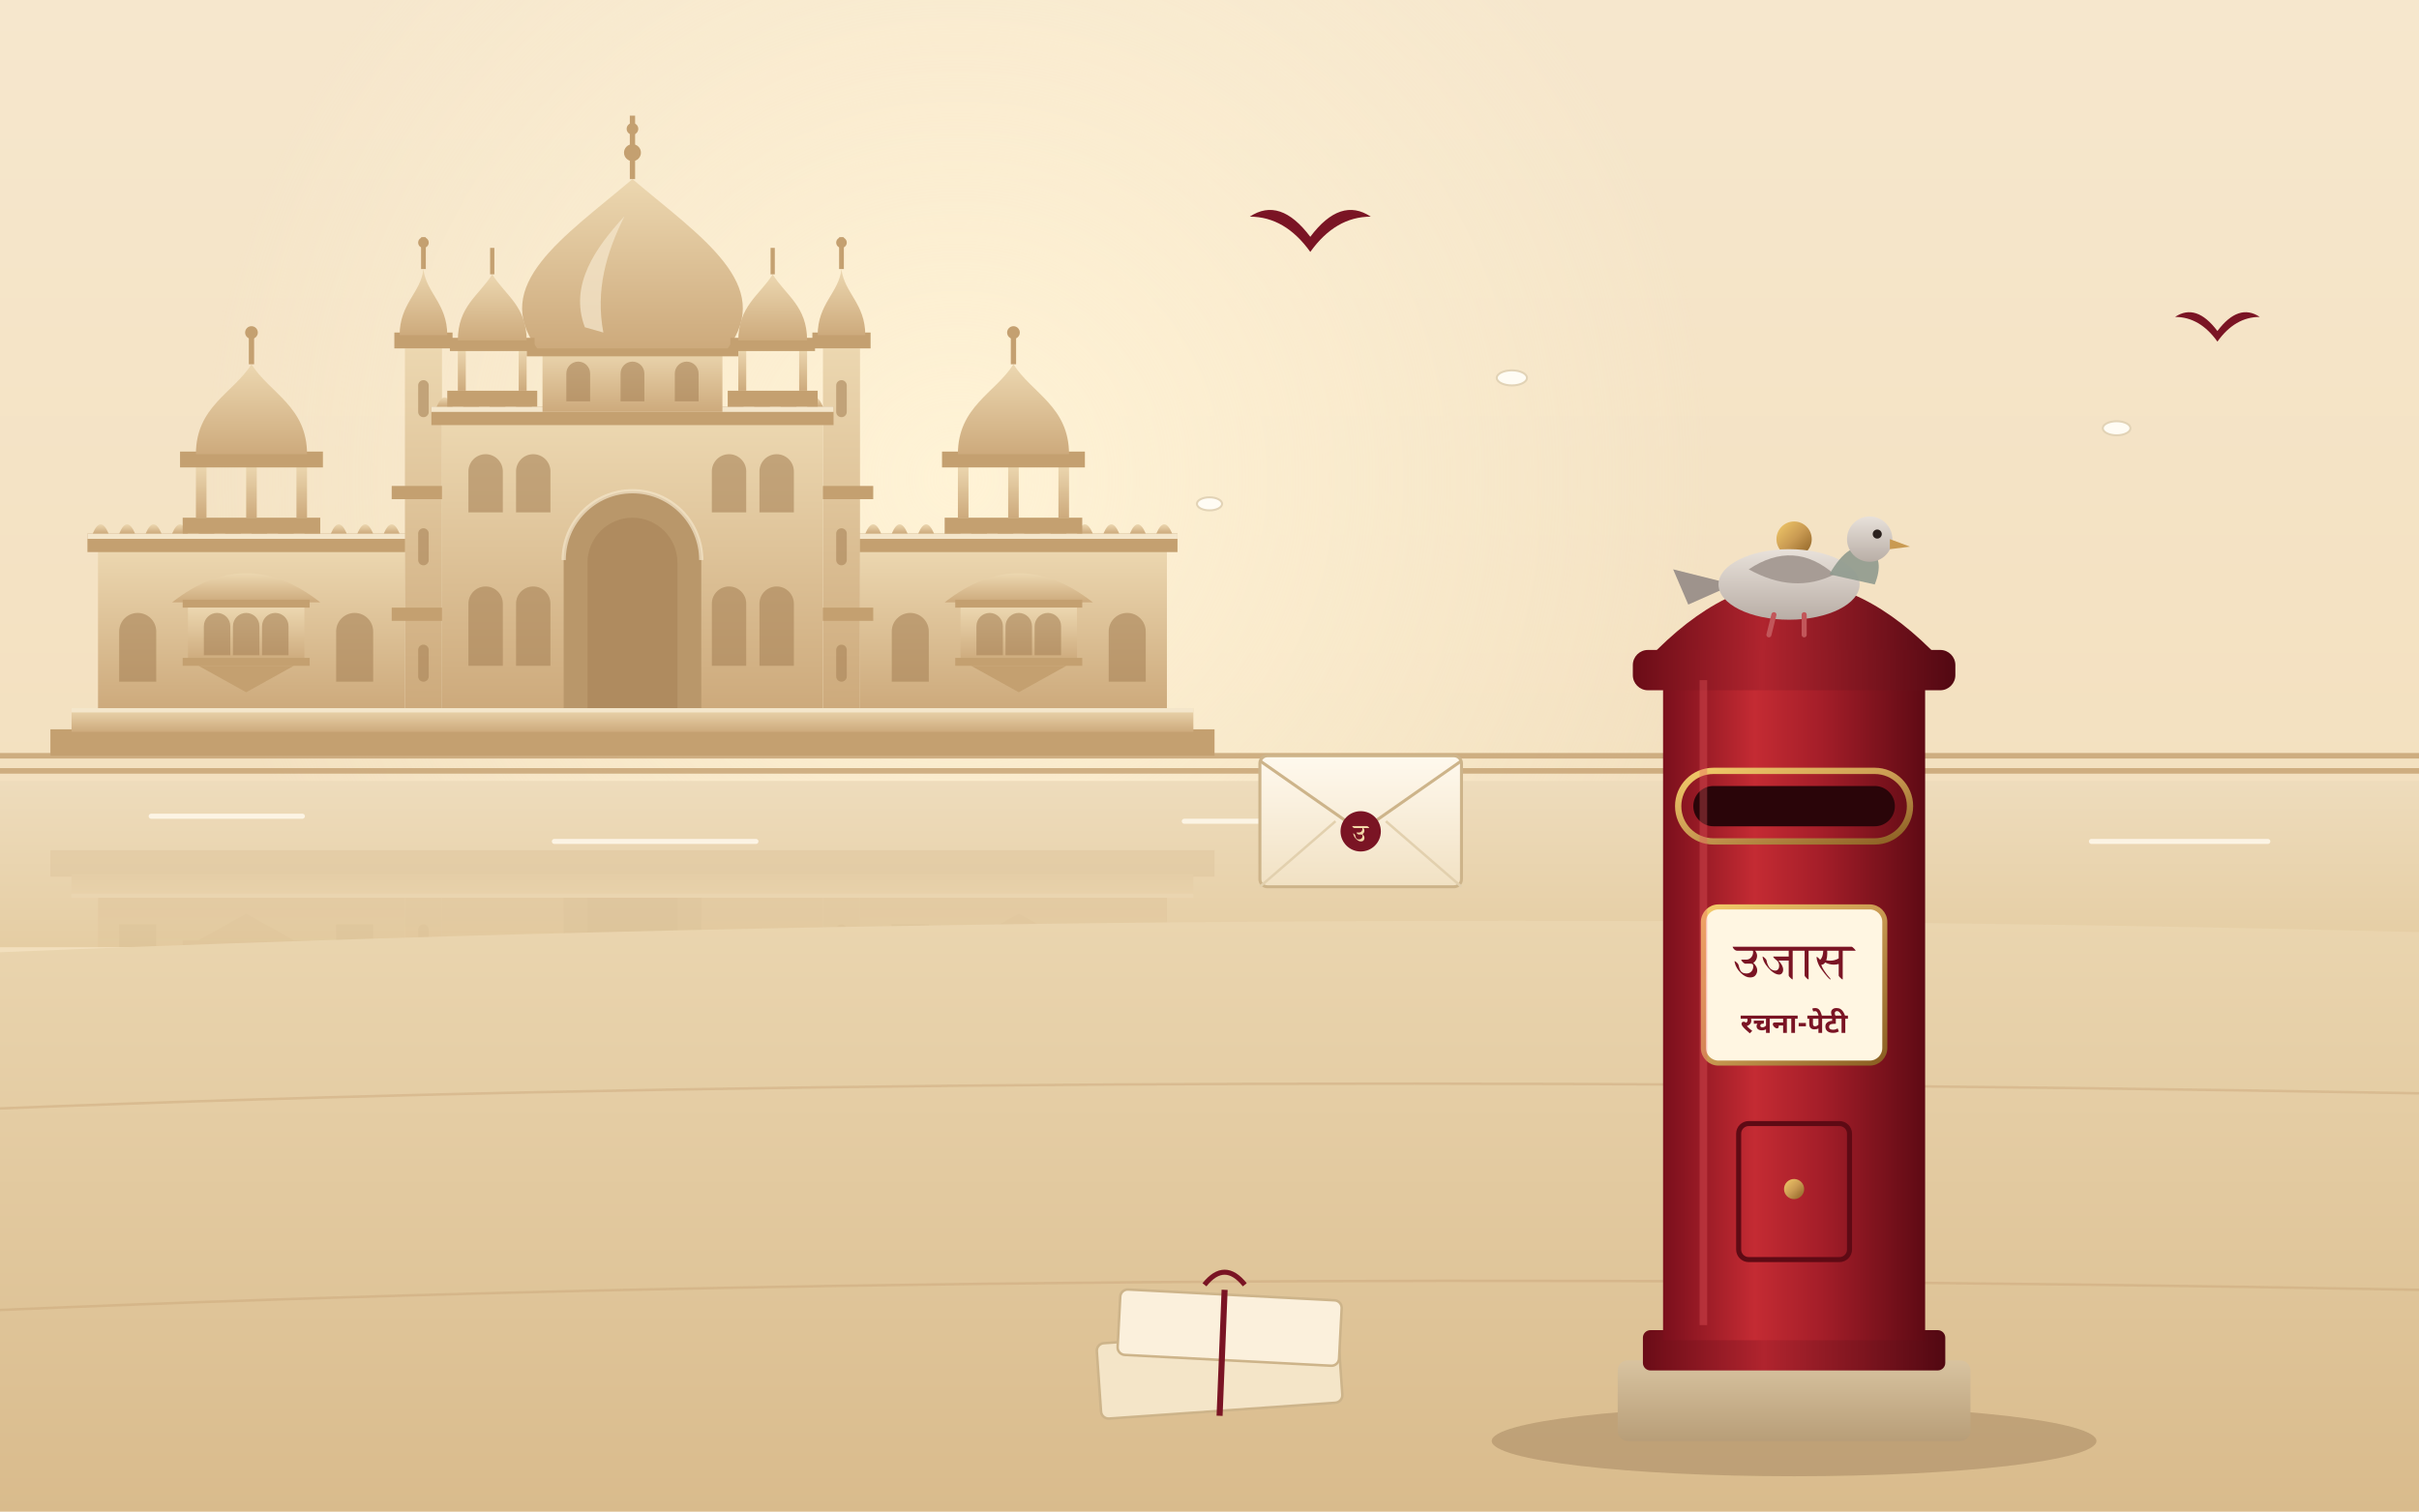
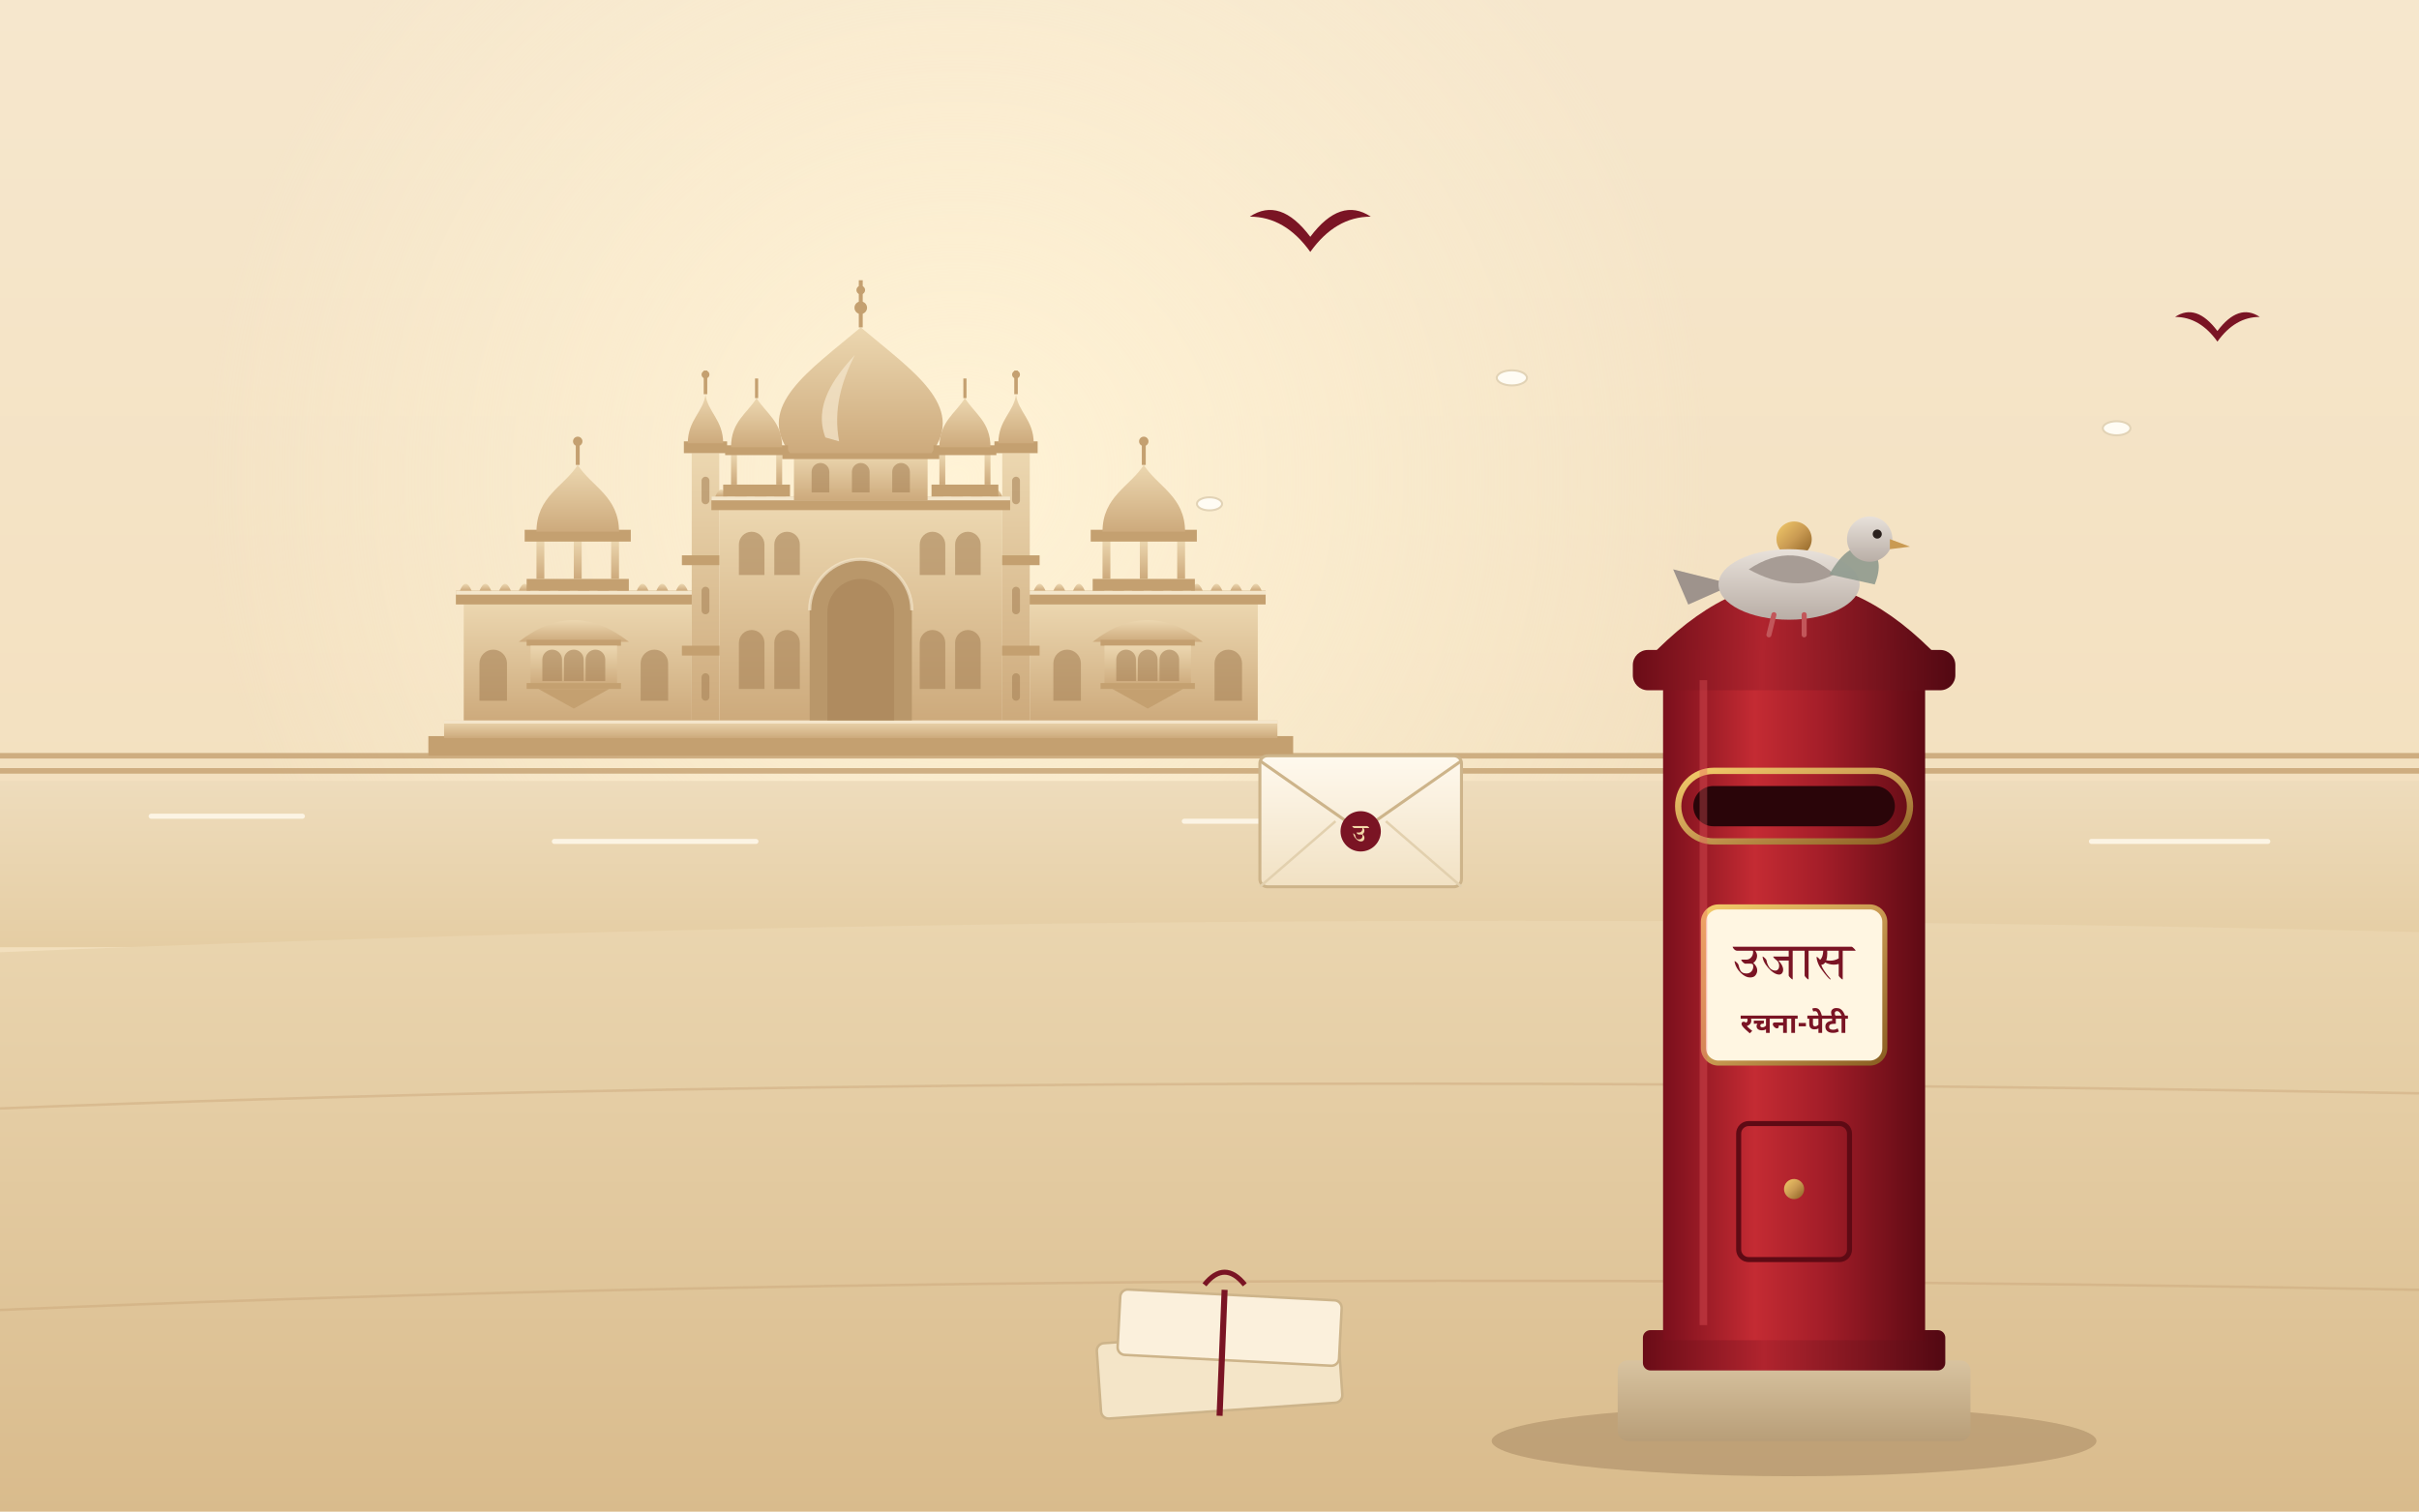
<svg xmlns="http://www.w3.org/2000/svg" viewBox="0 0 960 600">
  <defs>
    <linearGradient id="krPalA" x1="0" y1="0" x2="0" y2="1">
      <stop offset="0" stop-color="#ECD7B0" />
      <stop offset="1" stop-color="#CDAA7C" />
    </linearGradient>
    <linearGradient id="krSky" x1="0" y1="0" x2="0" y2="1">
      <stop offset="0" stop-color="#F6E7CD" />
      <stop offset=".55" stop-color="#F3E0BF" />
      <stop offset="1" stop-color="#EFD8B2" />
    </linearGradient>
    <radialGradient id="krSkyGlow" cx=".5" cy=".5" r=".5">
      <stop offset="0" stop-color="#FFF3D6" />
      <stop offset="1" stop-color="#FFF3D6" stop-opacity="0" />
    </radialGradient>
    <linearGradient id="krPal" x1="0" y1="0" x2="0" y2="1">
      <stop offset="0" stop-color="#E2C79C" />
      <stop offset="1" stop-color="#C9A576" />
    </linearGradient>
    <linearGradient id="krRiver" x1="0" y1="0" x2="0" y2="1">
      <stop offset="0" stop-color="#EEDCBC" />
      <stop offset="1" stop-color="#E5CDA3" />
    </linearGradient>
    <linearGradient id="krFloor" x1="0" y1="0" x2="0" y2="1">
      <stop offset="0" stop-color="#EAD5AF" />
      <stop offset="1" stop-color="#D9BB8C" />
    </linearGradient>
    <linearGradient id="krBox" x1="0" y1="0" x2="1" y2="0">
      <stop offset="0" stop-color="#7A0F1C" />
      <stop offset=".35" stop-color="#C42B33" />
      <stop offset=".6" stop-color="#A51E29" />
      <stop offset="1" stop-color="#5E0A14" />
    </linearGradient>
    <linearGradient id="krCap" x1="0" y1="0" x2="1" y2="0">
      <stop offset="0" stop-color="#6A0C17" />
      <stop offset=".4" stop-color="#B0242E" />
      <stop offset="1" stop-color="#520812" />
    </linearGradient>
    <linearGradient id="krGold" x1="0" y1="0" x2="1" y2="1">
      <stop offset="0" stop-color="#F3CB6A" />
      <stop offset=".5" stop-color="#C99A52" />
      <stop offset="1" stop-color="#8A5E22" />
    </linearGradient>
    <linearGradient id="krEnv" x1="0" y1="0" x2="0" y2="1">
      <stop offset="0" stop-color="#FFF9EE" />
      <stop offset="1" stop-color="#F1E1C3" />
    </linearGradient>
    <linearGradient id="krStone" x1="0" y1="0" x2="0" y2="1">
      <stop offset="0" stop-color="#D8C3A0" />
      <stop offset="1" stop-color="#B89E78" />
    </linearGradient>
    <linearGradient id="krDove" x1="0" y1="0" x2="0" y2="1">
      <stop offset="0" stop-color="#E8E1DA" />
      <stop offset="1" stop-color="#B9AEA6" />
    </linearGradient>
  </defs>
  <rect width="960" height="600" fill="url(#krSky)" />
  <circle class="uj-sunglow" cx="380" cy="190" r="300" fill="url(#krSkyGlow)" />
-   <g transform="translate(20.0 37.5) scale(1.05)">
+   <g transform="translate(170 105.0) scale(0.78)">
    <g class="uj-palace">
      <rect x="0" y="240" width="440" height="10" fill="#C4A070" />
      <rect x="8" y="232" width="424" height="9" fill="url(#krPalA)" />
      <rect x="8" y="232" width="424" height="1.6" fill="#F4E6CB" />
      <g>
        <rect x="18" y="172" width="116" height="60" fill="url(#krPalA)" />
        <rect x="14" y="166" width="124" height="7" fill="#C4A070" />
        <rect x="14" y="166" width="124" height="2" fill="#F4E6CB" />
        <path d="M16 166 q3 -7 6 0Z" fill="url(#krPalA)" />
        <path d="M26 166 q3 -7 6 0Z" fill="url(#krPalA)" />
        <path d="M36 166 q3 -7 6 0Z" fill="url(#krPalA)" />
        <path d="M46 166 q3 -7 6 0Z" fill="url(#krPalA)" />
        <path d="M56 166 q3 -7 6 0Z" fill="url(#krPalA)" />
        <path d="M66 166 q3 -7 6 0Z" fill="url(#krPalA)" />
        <path d="M76 166 q3 -7 6 0Z" fill="url(#krPalA)" />
        <path d="M86 166 q3 -7 6 0Z" fill="url(#krPalA)" />
        <path d="M96 166 q3 -7 6 0Z" fill="url(#krPalA)" />
        <path d="M106 166 q3 -7 6 0Z" fill="url(#krPalA)" />
        <path d="M116 166 q3 -7 6 0Z" fill="url(#krPalA)" />
        <path d="M126 166 q3 -7 6 0Z" fill="url(#krPalA)" />
        <path d="M46 192 Q74 170 102 192Z" fill="url(#krPalA)" />
        <rect x="50" y="191" width="48" height="3" fill="#C4A070" />
        <rect x="52" y="194" width="44" height="20" fill="url(#krPalA)" />
        <path d="M58 212 V201.0 A5.0 5.0 0 0 1 68 201.0 V212Z" fill="#A88458" opacity=".6" />
        <path d="M69 212 V201.0 A5.0 5.0 0 0 1 79 201.0 V212Z" fill="#A88458" opacity=".6" />
        <path d="M80 212 V201.0 A5.0 5.0 0 0 1 90 201.0 V212Z" fill="#A88458" opacity=".6" />
        <rect x="50" y="213" width="48" height="3" fill="#C4A070" />
        <path d="M56 216 L74 226 L92 216Z" fill="#C4A070" />
        <path d="M26 222 V203.0 A7.0 7.0 0 0 1 40 203.0 V222Z" fill="#A88458" opacity=".6" />
        <path d="M108 222 V203.0 A7.0 7.0 0 0 1 122 203.0 V222Z" fill="#A88458" opacity=".6" />
        <rect x="50" y="160" width="52" height="6" fill="#C4A070" />
        <rect x="55" y="140" width="4" height="20" fill="url(#krPalA)" />
        <rect x="74" y="140" width="4" height="20" fill="url(#krPalA)" />
        <rect x="93" y="140" width="4" height="20" fill="url(#krPalA)" />
        <rect x="49" y="135" width="54" height="6" fill="#C4A070" />
        <path d="M55 136 C55 118 69 113 76 102 C83 113 97 118 97 136Z" fill="url(#krPalA)" />
        <path d="M76 102 V88" stroke="#C4A070" stroke-width="2" />
        <circle cx="76" cy="90" r="2.4" fill="#C4A070" />
        <rect x="134" y="96" width="14" height="136" fill="url(#krPalA)" />
        <rect x="129" y="148" width="24" height="5" fill="#C4A070" />
        <rect x="129" y="194" width="24" height="5" fill="#C4A070" />
        <rect x="130" y="90" width="22" height="6" fill="#C4A070" />
        <path d="M132 91 C132 79 140 75 141 66 C142 75 150 79 150 91Z" fill="url(#krPalA)" />
        <path d="M141 66 V54" stroke="#C4A070" stroke-width="1.8" />
        <circle cx="141" cy="56" r="2" fill="#C4A070" />
        <rect x="139" y="108" width="4" height="14" rx="2" fill="#A88458" opacity=".6" />
        <rect x="139" y="164" width="4" height="14" rx="2" fill="#A88458" opacity=".6" />
        <rect x="139" y="208" width="4" height="14" rx="2" fill="#A88458" opacity=".6" />
      </g>
      <g transform="translate(440 0) scale(-1 1)">
        <rect x="18" y="172" width="116" height="60" fill="url(#krPalA)" />
        <rect x="14" y="166" width="124" height="7" fill="#C4A070" />
        <rect x="14" y="166" width="124" height="2" fill="#F4E6CB" />
        <path d="M16 166 q3 -7 6 0Z" fill="url(#krPalA)" />
        <path d="M26 166 q3 -7 6 0Z" fill="url(#krPalA)" />
        <path d="M36 166 q3 -7 6 0Z" fill="url(#krPalA)" />
        <path d="M46 166 q3 -7 6 0Z" fill="url(#krPalA)" />
        <path d="M56 166 q3 -7 6 0Z" fill="url(#krPalA)" />
        <path d="M66 166 q3 -7 6 0Z" fill="url(#krPalA)" />
        <path d="M76 166 q3 -7 6 0Z" fill="url(#krPalA)" />
        <path d="M86 166 q3 -7 6 0Z" fill="url(#krPalA)" />
        <path d="M96 166 q3 -7 6 0Z" fill="url(#krPalA)" />
        <path d="M106 166 q3 -7 6 0Z" fill="url(#krPalA)" />
        <path d="M116 166 q3 -7 6 0Z" fill="url(#krPalA)" />
        <path d="M126 166 q3 -7 6 0Z" fill="url(#krPalA)" />
        <path d="M46 192 Q74 170 102 192Z" fill="url(#krPalA)" />
        <rect x="50" y="191" width="48" height="3" fill="#C4A070" />
        <rect x="52" y="194" width="44" height="20" fill="url(#krPalA)" />
        <path d="M58 212 V201.0 A5.0 5.0 0 0 1 68 201.0 V212Z" fill="#A88458" opacity=".6" />
        <path d="M69 212 V201.0 A5.0 5.0 0 0 1 79 201.0 V212Z" fill="#A88458" opacity=".6" />
        <path d="M80 212 V201.0 A5.0 5.0 0 0 1 90 201.0 V212Z" fill="#A88458" opacity=".6" />
        <rect x="50" y="213" width="48" height="3" fill="#C4A070" />
        <path d="M56 216 L74 226 L92 216Z" fill="#C4A070" />
        <path d="M26 222 V203.0 A7.0 7.0 0 0 1 40 203.0 V222Z" fill="#A88458" opacity=".6" />
        <path d="M108 222 V203.0 A7.0 7.0 0 0 1 122 203.0 V222Z" fill="#A88458" opacity=".6" />
        <rect x="50" y="160" width="52" height="6" fill="#C4A070" />
        <rect x="55" y="140" width="4" height="20" fill="url(#krPalA)" />
        <rect x="74" y="140" width="4" height="20" fill="url(#krPalA)" />
        <rect x="93" y="140" width="4" height="20" fill="url(#krPalA)" />
        <rect x="49" y="135" width="54" height="6" fill="#C4A070" />
        <path d="M55 136 C55 118 69 113 76 102 C83 113 97 118 97 136Z" fill="url(#krPalA)" />
        <path d="M76 102 V88" stroke="#C4A070" stroke-width="2" />
        <circle cx="76" cy="90" r="2.4" fill="#C4A070" />
        <rect x="134" y="96" width="14" height="136" fill="url(#krPalA)" />
        <rect x="129" y="148" width="24" height="5" fill="#C4A070" />
        <rect x="129" y="194" width="24" height="5" fill="#C4A070" />
        <rect x="130" y="90" width="22" height="6" fill="#C4A070" />
        <path d="M132 91 C132 79 140 75 141 66 C142 75 150 79 150 91Z" fill="url(#krPalA)" />
        <path d="M141 66 V54" stroke="#C4A070" stroke-width="1.8" />
        <circle cx="141" cy="56" r="2" fill="#C4A070" />
        <rect x="139" y="108" width="4" height="14" rx="2" fill="#A88458" opacity=".6" />
        <rect x="139" y="164" width="4" height="14" rx="2" fill="#A88458" opacity=".6" />
        <rect x="139" y="208" width="4" height="14" rx="2" fill="#A88458" opacity=".6" />
      </g>
      <rect x="148" y="124" width="144" height="108" fill="url(#krPalA)" />
      <rect x="144" y="118" width="152" height="7" fill="#C4A070" />
      <rect x="144" y="118" width="152" height="2" fill="#F4E6CB" />
      <path d="M146 118 q3 -7 6 0Z" fill="url(#krPalA)" />
      <path d="M156 118 q3 -7 6 0Z" fill="url(#krPalA)" />
      <path d="M166 118 q3 -7 6 0Z" fill="url(#krPalA)" />
      <path d="M176 118 q3 -7 6 0Z" fill="url(#krPalA)" />
      <path d="M186 118 q3 -7 6 0Z" fill="url(#krPalA)" />
      <path d="M196 118 q3 -7 6 0Z" fill="url(#krPalA)" />
      <path d="M206 118 q3 -7 6 0Z" fill="url(#krPalA)" />
      <path d="M216 118 q3 -7 6 0Z" fill="url(#krPalA)" />
      <path d="M226 118 q3 -7 6 0Z" fill="url(#krPalA)" />
      <path d="M236 118 q3 -7 6 0Z" fill="url(#krPalA)" />
      <path d="M246 118 q3 -7 6 0Z" fill="url(#krPalA)" />
      <path d="M256 118 q3 -7 6 0Z" fill="url(#krPalA)" />
      <path d="M266 118 q3 -7 6 0Z" fill="url(#krPalA)" />
      <path d="M276 118 q3 -7 6 0Z" fill="url(#krPalA)" />
      <path d="M286 118 q3 -7 6 0Z" fill="url(#krPalA)" />
      <path d="M194 232 V176.0 A26.0 26.0 0 0 1 246 176.0 V232Z" fill="#B9976A" />
      <path d="M203 232 V177.0 A17.0 17.0 0 0 1 237 177.0 V232Z" fill="#A88458" opacity=".6" />
      <path d="M194 176 A26 26 0 0 1 246 176" fill="none" stroke="#F4E6CB" stroke-width="1.6" opacity=".7" />
      <path d="M158 158 V142.5 A6.5 6.5 0 0 1 171 142.5 V158Z" fill="#A88458" opacity=".6" />
      <path d="M158 216 V192.5 A6.5 6.5 0 0 1 171 192.5 V216Z" fill="#A88458" opacity=".6" />
      <path d="M176 158 V142.5 A6.5 6.5 0 0 1 189 142.5 V158Z" fill="#A88458" opacity=".6" />
      <path d="M176 216 V192.5 A6.5 6.5 0 0 1 189 192.5 V216Z" fill="#A88458" opacity=".6" />
      <path d="M250 158 V142.5 A6.5 6.5 0 0 1 263 142.5 V158Z" fill="#A88458" opacity=".6" />
      <path d="M250 216 V192.5 A6.5 6.5 0 0 1 263 192.5 V216Z" fill="#A88458" opacity=".6" />
      <path d="M268 158 V142.5 A6.5 6.5 0 0 1 281 142.5 V158Z" fill="#A88458" opacity=".6" />
      <path d="M268 216 V192.5 A6.5 6.5 0 0 1 281 192.5 V216Z" fill="#A88458" opacity=".6" />
      <rect x="186" y="96" width="68" height="24" fill="url(#krPalA)" />
      <path d="M195 116 V105.5 A4.5 4.5 0 0 1 204 105.5 V116Z" fill="#A88458" opacity=".6" />
      <path d="M215.5 116 V105.5 A4.5 4.5 0 0 1 224.5 105.5 V116Z" fill="#A88458" opacity=".6" />
      <path d="M236 116 V105.5 A4.5 4.5 0 0 1 245 105.5 V116Z" fill="#A88458" opacity=".6" />
      <rect x="180" y="94" width="80" height="5" fill="#C4A070" />
      <path d="M184 96 C166 72 194 54 220 32 C246 54 274 72 256 96Z" fill="url(#krPalA)" />
      <path d="M202 88 C196 72 206 58 217 46 C210 60 206 74 209 90Z" fill="#F4E6CB" opacity=".75" />
      <path d="M220 32 V8" stroke="#C4A070" stroke-width="2" />
      <circle cx="220" cy="22" r="3.2" fill="#C4A070" />
      <circle cx="220" cy="13" r="2.2" fill="#C4A070" />
      <rect x="150" y="112" width="34" height="6" fill="#C4A070" />
      <rect x="154" y="96" width="3" height="16" fill="url(#krPalA)" />
      <rect x="177" y="96" width="3" height="16" fill="url(#krPalA)" />
      <rect x="151" y="92" width="32" height="5" fill="#C4A070" />
      <path d="M154 93 C154 80 162 76 167 68 C172 76 180 80 180 93Z" fill="url(#krPalA)" />
      <path d="M167 68 V58" stroke="#C4A070" stroke-width="1.6" />
      <rect x="256" y="112" width="34" height="6" fill="#C4A070" />
      <rect x="260" y="96" width="3" height="16" fill="url(#krPalA)" />
      <rect x="283" y="96" width="3" height="16" fill="url(#krPalA)" />
      <rect x="257" y="92" width="32" height="5" fill="#C4A070" />
      <path d="M260 93 C260 80 268 76 273 68 C278 76 286 80 286 93Z" fill="url(#krPalA)" />
      <path d="M273 68 V58" stroke="#C4A070" stroke-width="1.6" />
    </g>
  </g>
  <g stroke="#C4A070" stroke-width="2.2" opacity=".8">
    <line x1="0" y1="300" x2="960" y2="300" />
    <line x1="0" y1="306" x2="960" y2="306" />
  </g>
  <rect x="0" y="310" width="960" height="66" fill="url(#krRiver)" />
  <clipPath id="krRivClip">
    <rect x="0" y="310" width="960" height="66" />
  </clipPath>
  <g clip-path="url(#krRivClip)" opacity=".16">
-     <g transform="translate(20.0 600.0) scale(1.05 -1.05)">
+     <g transform="translate(170 600.0) scale(0.78 -0.78)">
      <g class="uj-palace">
        <rect x="0" y="240" width="440" height="10" fill="#C4A070" />
        <rect x="8" y="232" width="424" height="9" fill="url(#krPalA)" />
        <rect x="8" y="232" width="424" height="1.6" fill="#F4E6CB" />
        <g>
          <rect x="18" y="172" width="116" height="60" fill="url(#krPalA)" />
          <rect x="14" y="166" width="124" height="7" fill="#C4A070" />
          <rect x="14" y="166" width="124" height="2" fill="#F4E6CB" />
          <path d="M16 166 q3 -7 6 0Z" fill="url(#krPalA)" />
          <path d="M26 166 q3 -7 6 0Z" fill="url(#krPalA)" />
          <path d="M36 166 q3 -7 6 0Z" fill="url(#krPalA)" />
          <path d="M46 166 q3 -7 6 0Z" fill="url(#krPalA)" />
          <path d="M56 166 q3 -7 6 0Z" fill="url(#krPalA)" />
          <path d="M66 166 q3 -7 6 0Z" fill="url(#krPalA)" />
          <path d="M76 166 q3 -7 6 0Z" fill="url(#krPalA)" />
          <path d="M86 166 q3 -7 6 0Z" fill="url(#krPalA)" />
          <path d="M96 166 q3 -7 6 0Z" fill="url(#krPalA)" />
          <path d="M106 166 q3 -7 6 0Z" fill="url(#krPalA)" />
          <path d="M116 166 q3 -7 6 0Z" fill="url(#krPalA)" />
          <path d="M126 166 q3 -7 6 0Z" fill="url(#krPalA)" />
          <path d="M46 192 Q74 170 102 192Z" fill="url(#krPalA)" />
          <rect x="50" y="191" width="48" height="3" fill="#C4A070" />
          <rect x="52" y="194" width="44" height="20" fill="url(#krPalA)" />
          <path d="M58 212 V201.0 A5.0 5.0 0 0 1 68 201.0 V212Z" fill="#A88458" opacity=".6" />
          <path d="M69 212 V201.0 A5.0 5.0 0 0 1 79 201.0 V212Z" fill="#A88458" opacity=".6" />
          <path d="M80 212 V201.0 A5.0 5.0 0 0 1 90 201.0 V212Z" fill="#A88458" opacity=".6" />
          <rect x="50" y="213" width="48" height="3" fill="#C4A070" />
          <path d="M56 216 L74 226 L92 216Z" fill="#C4A070" />
          <path d="M26 222 V203.0 A7.0 7.0 0 0 1 40 203.0 V222Z" fill="#A88458" opacity=".6" />
          <path d="M108 222 V203.0 A7.0 7.0 0 0 1 122 203.0 V222Z" fill="#A88458" opacity=".6" />
          <rect x="50" y="160" width="52" height="6" fill="#C4A070" />
          <rect x="55" y="140" width="4" height="20" fill="url(#krPalA)" />
          <rect x="74" y="140" width="4" height="20" fill="url(#krPalA)" />
          <rect x="93" y="140" width="4" height="20" fill="url(#krPalA)" />
          <rect x="49" y="135" width="54" height="6" fill="#C4A070" />
          <path d="M55 136 C55 118 69 113 76 102 C83 113 97 118 97 136Z" fill="url(#krPalA)" />
          <path d="M76 102 V88" stroke="#C4A070" stroke-width="2" />
          <circle cx="76" cy="90" r="2.4" fill="#C4A070" />
          <rect x="134" y="96" width="14" height="136" fill="url(#krPalA)" />
          <rect x="129" y="148" width="24" height="5" fill="#C4A070" />
          <rect x="129" y="194" width="24" height="5" fill="#C4A070" />
          <rect x="130" y="90" width="22" height="6" fill="#C4A070" />
          <path d="M132 91 C132 79 140 75 141 66 C142 75 150 79 150 91Z" fill="url(#krPalA)" />
          <path d="M141 66 V54" stroke="#C4A070" stroke-width="1.8" />
          <circle cx="141" cy="56" r="2" fill="#C4A070" />
          <rect x="139" y="108" width="4" height="14" rx="2" fill="#A88458" opacity=".6" />
          <rect x="139" y="164" width="4" height="14" rx="2" fill="#A88458" opacity=".6" />
          <rect x="139" y="208" width="4" height="14" rx="2" fill="#A88458" opacity=".6" />
        </g>
        <g transform="translate(440 0) scale(-1 1)">
          <rect x="18" y="172" width="116" height="60" fill="url(#krPalA)" />
          <rect x="14" y="166" width="124" height="7" fill="#C4A070" />
          <rect x="14" y="166" width="124" height="2" fill="#F4E6CB" />
          <path d="M16 166 q3 -7 6 0Z" fill="url(#krPalA)" />
          <path d="M26 166 q3 -7 6 0Z" fill="url(#krPalA)" />
          <path d="M36 166 q3 -7 6 0Z" fill="url(#krPalA)" />
          <path d="M46 166 q3 -7 6 0Z" fill="url(#krPalA)" />
          <path d="M56 166 q3 -7 6 0Z" fill="url(#krPalA)" />
          <path d="M66 166 q3 -7 6 0Z" fill="url(#krPalA)" />
          <path d="M76 166 q3 -7 6 0Z" fill="url(#krPalA)" />
          <path d="M86 166 q3 -7 6 0Z" fill="url(#krPalA)" />
          <path d="M96 166 q3 -7 6 0Z" fill="url(#krPalA)" />
          <path d="M106 166 q3 -7 6 0Z" fill="url(#krPalA)" />
          <path d="M116 166 q3 -7 6 0Z" fill="url(#krPalA)" />
          <path d="M126 166 q3 -7 6 0Z" fill="url(#krPalA)" />
          <path d="M46 192 Q74 170 102 192Z" fill="url(#krPalA)" />
          <rect x="50" y="191" width="48" height="3" fill="#C4A070" />
          <rect x="52" y="194" width="44" height="20" fill="url(#krPalA)" />
          <path d="M58 212 V201.0 A5.0 5.0 0 0 1 68 201.0 V212Z" fill="#A88458" opacity=".6" />
          <path d="M69 212 V201.0 A5.0 5.0 0 0 1 79 201.0 V212Z" fill="#A88458" opacity=".6" />
          <path d="M80 212 V201.0 A5.0 5.0 0 0 1 90 201.0 V212Z" fill="#A88458" opacity=".6" />
          <rect x="50" y="213" width="48" height="3" fill="#C4A070" />
          <path d="M56 216 L74 226 L92 216Z" fill="#C4A070" />
          <path d="M26 222 V203.0 A7.0 7.0 0 0 1 40 203.0 V222Z" fill="#A88458" opacity=".6" />
          <path d="M108 222 V203.0 A7.0 7.0 0 0 1 122 203.0 V222Z" fill="#A88458" opacity=".6" />
          <rect x="50" y="160" width="52" height="6" fill="#C4A070" />
          <rect x="55" y="140" width="4" height="20" fill="url(#krPalA)" />
          <rect x="74" y="140" width="4" height="20" fill="url(#krPalA)" />
          <rect x="93" y="140" width="4" height="20" fill="url(#krPalA)" />
          <rect x="49" y="135" width="54" height="6" fill="#C4A070" />
          <path d="M55 136 C55 118 69 113 76 102 C83 113 97 118 97 136Z" fill="url(#krPalA)" />
          <path d="M76 102 V88" stroke="#C4A070" stroke-width="2" />
          <circle cx="76" cy="90" r="2.4" fill="#C4A070" />
          <rect x="134" y="96" width="14" height="136" fill="url(#krPalA)" />
          <rect x="129" y="148" width="24" height="5" fill="#C4A070" />
          <rect x="129" y="194" width="24" height="5" fill="#C4A070" />
          <rect x="130" y="90" width="22" height="6" fill="#C4A070" />
          <path d="M132 91 C132 79 140 75 141 66 C142 75 150 79 150 91Z" fill="url(#krPalA)" />
          <path d="M141 66 V54" stroke="#C4A070" stroke-width="1.8" />
          <circle cx="141" cy="56" r="2" fill="#C4A070" />
          <rect x="139" y="108" width="4" height="14" rx="2" fill="#A88458" opacity=".6" />
          <rect x="139" y="164" width="4" height="14" rx="2" fill="#A88458" opacity=".6" />
          <rect x="139" y="208" width="4" height="14" rx="2" fill="#A88458" opacity=".6" />
        </g>
        <rect x="148" y="124" width="144" height="108" fill="url(#krPalA)" />
        <rect x="144" y="118" width="152" height="7" fill="#C4A070" />
        <rect x="144" y="118" width="152" height="2" fill="#F4E6CB" />
        <path d="M146 118 q3 -7 6 0Z" fill="url(#krPalA)" />
        <path d="M156 118 q3 -7 6 0Z" fill="url(#krPalA)" />
        <path d="M166 118 q3 -7 6 0Z" fill="url(#krPalA)" />
        <path d="M176 118 q3 -7 6 0Z" fill="url(#krPalA)" />
        <path d="M186 118 q3 -7 6 0Z" fill="url(#krPalA)" />
        <path d="M196 118 q3 -7 6 0Z" fill="url(#krPalA)" />
        <path d="M206 118 q3 -7 6 0Z" fill="url(#krPalA)" />
        <path d="M216 118 q3 -7 6 0Z" fill="url(#krPalA)" />
        <path d="M226 118 q3 -7 6 0Z" fill="url(#krPalA)" />
        <path d="M236 118 q3 -7 6 0Z" fill="url(#krPalA)" />
        <path d="M246 118 q3 -7 6 0Z" fill="url(#krPalA)" />
        <path d="M256 118 q3 -7 6 0Z" fill="url(#krPalA)" />
        <path d="M266 118 q3 -7 6 0Z" fill="url(#krPalA)" />
        <path d="M276 118 q3 -7 6 0Z" fill="url(#krPalA)" />
        <path d="M286 118 q3 -7 6 0Z" fill="url(#krPalA)" />
        <path d="M194 232 V176.0 A26.0 26.0 0 0 1 246 176.0 V232Z" fill="#B9976A" />
        <path d="M203 232 V177.0 A17.0 17.0 0 0 1 237 177.0 V232Z" fill="#A88458" opacity=".6" />
        <path d="M194 176 A26 26 0 0 1 246 176" fill="none" stroke="#F4E6CB" stroke-width="1.6" opacity=".7" />
        <path d="M158 158 V142.5 A6.5 6.5 0 0 1 171 142.5 V158Z" fill="#A88458" opacity=".6" />
        <path d="M158 216 V192.5 A6.5 6.5 0 0 1 171 192.5 V216Z" fill="#A88458" opacity=".6" />
        <path d="M176 158 V142.5 A6.5 6.5 0 0 1 189 142.5 V158Z" fill="#A88458" opacity=".6" />
        <path d="M176 216 V192.5 A6.5 6.5 0 0 1 189 192.5 V216Z" fill="#A88458" opacity=".6" />
        <path d="M250 158 V142.5 A6.5 6.5 0 0 1 263 142.5 V158Z" fill="#A88458" opacity=".6" />
        <path d="M250 216 V192.5 A6.5 6.5 0 0 1 263 192.5 V216Z" fill="#A88458" opacity=".6" />
        <path d="M268 158 V142.5 A6.5 6.5 0 0 1 281 142.5 V158Z" fill="#A88458" opacity=".6" />
        <path d="M268 216 V192.5 A6.5 6.5 0 0 1 281 192.5 V216Z" fill="#A88458" opacity=".6" />
        <rect x="186" y="96" width="68" height="24" fill="url(#krPalA)" />
        <path d="M195 116 V105.5 A4.5 4.5 0 0 1 204 105.5 V116Z" fill="#A88458" opacity=".6" />
        <path d="M215.5 116 V105.5 A4.5 4.5 0 0 1 224.5 105.5 V116Z" fill="#A88458" opacity=".6" />
        <path d="M236 116 V105.5 A4.5 4.5 0 0 1 245 105.5 V116Z" fill="#A88458" opacity=".6" />
        <rect x="180" y="94" width="80" height="5" fill="#C4A070" />
        <path d="M184 96 C166 72 194 54 220 32 C246 54 274 72 256 96Z" fill="url(#krPalA)" />
        <path d="M202 88 C196 72 206 58 217 46 C210 60 206 74 209 90Z" fill="#F4E6CB" opacity=".75" />
        <path d="M220 32 V8" stroke="#C4A070" stroke-width="2" />
        <circle cx="220" cy="22" r="3.2" fill="#C4A070" />
        <circle cx="220" cy="13" r="2.2" fill="#C4A070" />
        <rect x="150" y="112" width="34" height="6" fill="#C4A070" />
        <rect x="154" y="96" width="3" height="16" fill="url(#krPalA)" />
        <rect x="177" y="96" width="3" height="16" fill="url(#krPalA)" />
        <rect x="151" y="92" width="32" height="5" fill="#C4A070" />
        <path d="M154 93 C154 80 162 76 167 68 C172 76 180 80 180 93Z" fill="url(#krPalA)" />
        <path d="M167 68 V58" stroke="#C4A070" stroke-width="1.6" />
        <rect x="256" y="112" width="34" height="6" fill="#C4A070" />
        <rect x="260" y="96" width="3" height="16" fill="url(#krPalA)" />
        <rect x="283" y="96" width="3" height="16" fill="url(#krPalA)" />
        <rect x="257" y="92" width="32" height="5" fill="#C4A070" />
        <path d="M260 93 C260 80 268 76 273 68 C278 76 286 80 286 93Z" fill="url(#krPalA)" />
        <path d="M273 68 V58" stroke="#C4A070" stroke-width="1.6" />
      </g>
    </g>
  </g>
  <g class="uj-shimmer" stroke="#FFF9EC" stroke-width="2" stroke-linecap="round" opacity=".85">
    <line x1="60" y1="324" x2="120" y2="324" />
    <line x1="220" y1="334" x2="300" y2="334" />
    <line x1="470" y1="326" x2="530" y2="326" />
    <line x1="830" y1="334" x2="900" y2="334" />
  </g>
  <g fill="#7A1424">
    <g class="uj-b1" transform="translate(520 92)">
      <g class="uj-bird-fly">
        <path class="uj-bird-wing" d="M-24 -6 Q-12 -14 0 2 Q12 -14 24 -6 Q10 -6 0 8 Q-10 -6 -24 -6Z" />
      </g>
    </g>
    <g class="uj-b2" transform="translate(880 130) scale(.7)">
      <g class="uj-bird-fly">
        <path class="uj-bird-wing" d="M-24 -6 Q-12 -14 0 2 Q12 -14 24 -6 Q10 -6 0 8 Q-10 -6 -24 -6Z" />
      </g>
    </g>
  </g>
  <path d="M0 378 Q480 358 960 370 V600 H0Z" fill="url(#krFloor)" />
  <g stroke="#C9A578" stroke-width="1" opacity=".45" fill="none">
    <path d="M0 440 Q400 424 960 434" />
    <path d="M0 520 Q420 502 960 512" />
  </g>
  <ellipse cx="712" cy="572" rx="120" ry="14" fill="#5A3A1E" opacity=".22" />
  <rect x="642" y="540" width="140" height="32" rx="4" fill="url(#krStone)" />
  <rect x="652" y="528" width="120" height="16" rx="3" fill="url(#krCap)" />
  <rect x="660" y="262" width="104" height="270" fill="url(#krBox)" />
  <path d="M650 266 Q712 196 774 266Z" fill="url(#krCap)" />
  <rect x="648" y="258" width="128" height="16" rx="6" fill="url(#krCap)" />
  <line x1="650" y1="262" x2="774" y2="262" stroke="url(#krGold)" stroke-width="2" />
  <circle cx="712" cy="214" r="7" fill="url(#krGold)" />
  <rect x="672" y="312" width="80" height="16" rx="8" fill="#2A0509" />
  <rect class="kr-slotglow" x="676" y="315" width="72" height="10" rx="5" fill="#FFE3A0" opacity="0" />
  <rect x="666" y="306" width="92" height="28" rx="14" fill="none" stroke="url(#krGold)" stroke-width="2.5" />
  <rect x="676" y="360" width="72" height="62" rx="6" fill="#FFF6E2" stroke="url(#krGold)" stroke-width="2" />
  <text x="712" y="388" text-anchor="middle" font-family="Yatra One, serif" font-size="20" fill="#7A1424">उजास</text>
  <text x="712" y="410" text-anchor="middle" font-family="Noto Sans Devanagari, sans-serif" font-size="11" font-weight="700" fill="#7A1424">रचना-पेटी</text>
  <rect x="690" y="446" width="44" height="54" rx="4" fill="none" stroke="#5E0A14" stroke-width="2" />
  <circle cx="712" cy="472" r="4" fill="url(#krGold)" />
  <g stroke="#E85A5E" stroke-width="3" opacity=".35">
    <line x1="676" y1="270" x2="676" y2="526" />
  </g>
  <g>
    <g class="kr-tail">
      <path d="M688 232 L664 226 L670 240Z" fill="#9E938C" />
    </g>
    <ellipse cx="710" cy="232" rx="28" ry="14" fill="url(#krDove)" />
    <path d="M694 226 Q712 214 728 228 Q712 236 694 226Z" fill="#A79C95" />
    <g stroke="#C2565A" stroke-width="2" stroke-linecap="round">
      <line x1="704" y1="244" x2="702" y2="252" />
      <line x1="716" y1="244" x2="716" y2="252" />
    </g>
    <g class="kr-head">
      <path d="M726 228 Q734 214 742 218 Q748 222 744 232 Z" fill="#8F9A8E" opacity=".9" />
      <circle cx="742" cy="214" r="9" fill="url(#krDove)" />
      <circle cx="745" cy="212" r="1.8" fill="#2B211E" />
      <path d="M750 214 L758 217 L750 218Z" fill="#C99A52" />
    </g>
  </g>
  <g class="kr-env">
    <rect x="500" y="300" width="80" height="52" rx="3" fill="url(#krEnv)" stroke="#CDB48A" stroke-width="1.2" />
    <path d="M500 302 L540 330 L580 302" fill="none" stroke="#CDB48A" stroke-width="1.2" />
    <path d="M500 352 L530 326 M580 352 L550 326" stroke="#E2D0AE" stroke-width="1" />
    <circle cx="540" cy="330" r="8" fill="#7A1424" />
    <text x="540" y="334" text-anchor="middle" font-family="Yatra One, serif" font-size="10" fill="#F3D9A8">उ</text>
  </g>
  <g>
    <rect x="436" y="530" width="96" height="30" rx="3" fill="#F4E5C8" stroke="#CDB48A" stroke-width="1" transform="rotate(-4 484 545)" />
    <rect x="444" y="514" width="88" height="26" rx="3" fill="#FBF0DC" stroke="#CDB48A" stroke-width="1" transform="rotate(3 488 527)" />
    <g stroke="#7A1424" stroke-width="2.4">
      <line x1="486" y1="512" x2="484" y2="562" />
    </g>
    <path d="M478 510 Q486 500 494 510" fill="none" stroke="#7A1424" stroke-width="2" />
  </g>
  <g fill="#FFFCF4" stroke="#E2D3B6" stroke-width=".8">
    <g class="uj-p1" transform="translate(600 150)">
      <g class="uj-petal">
        <ellipse rx="6" ry="3" />
      </g>
    </g>
    <g class="uj-p2" transform="translate(840 170)">
      <g class="uj-petal">
        <ellipse rx="5.5" ry="2.8" />
      </g>
    </g>
    <g class="uj-p3" transform="translate(480 200)">
      <g class="uj-petal">
        <ellipse rx="5" ry="2.6" />
      </g>
    </g>
  </g>
</svg>
